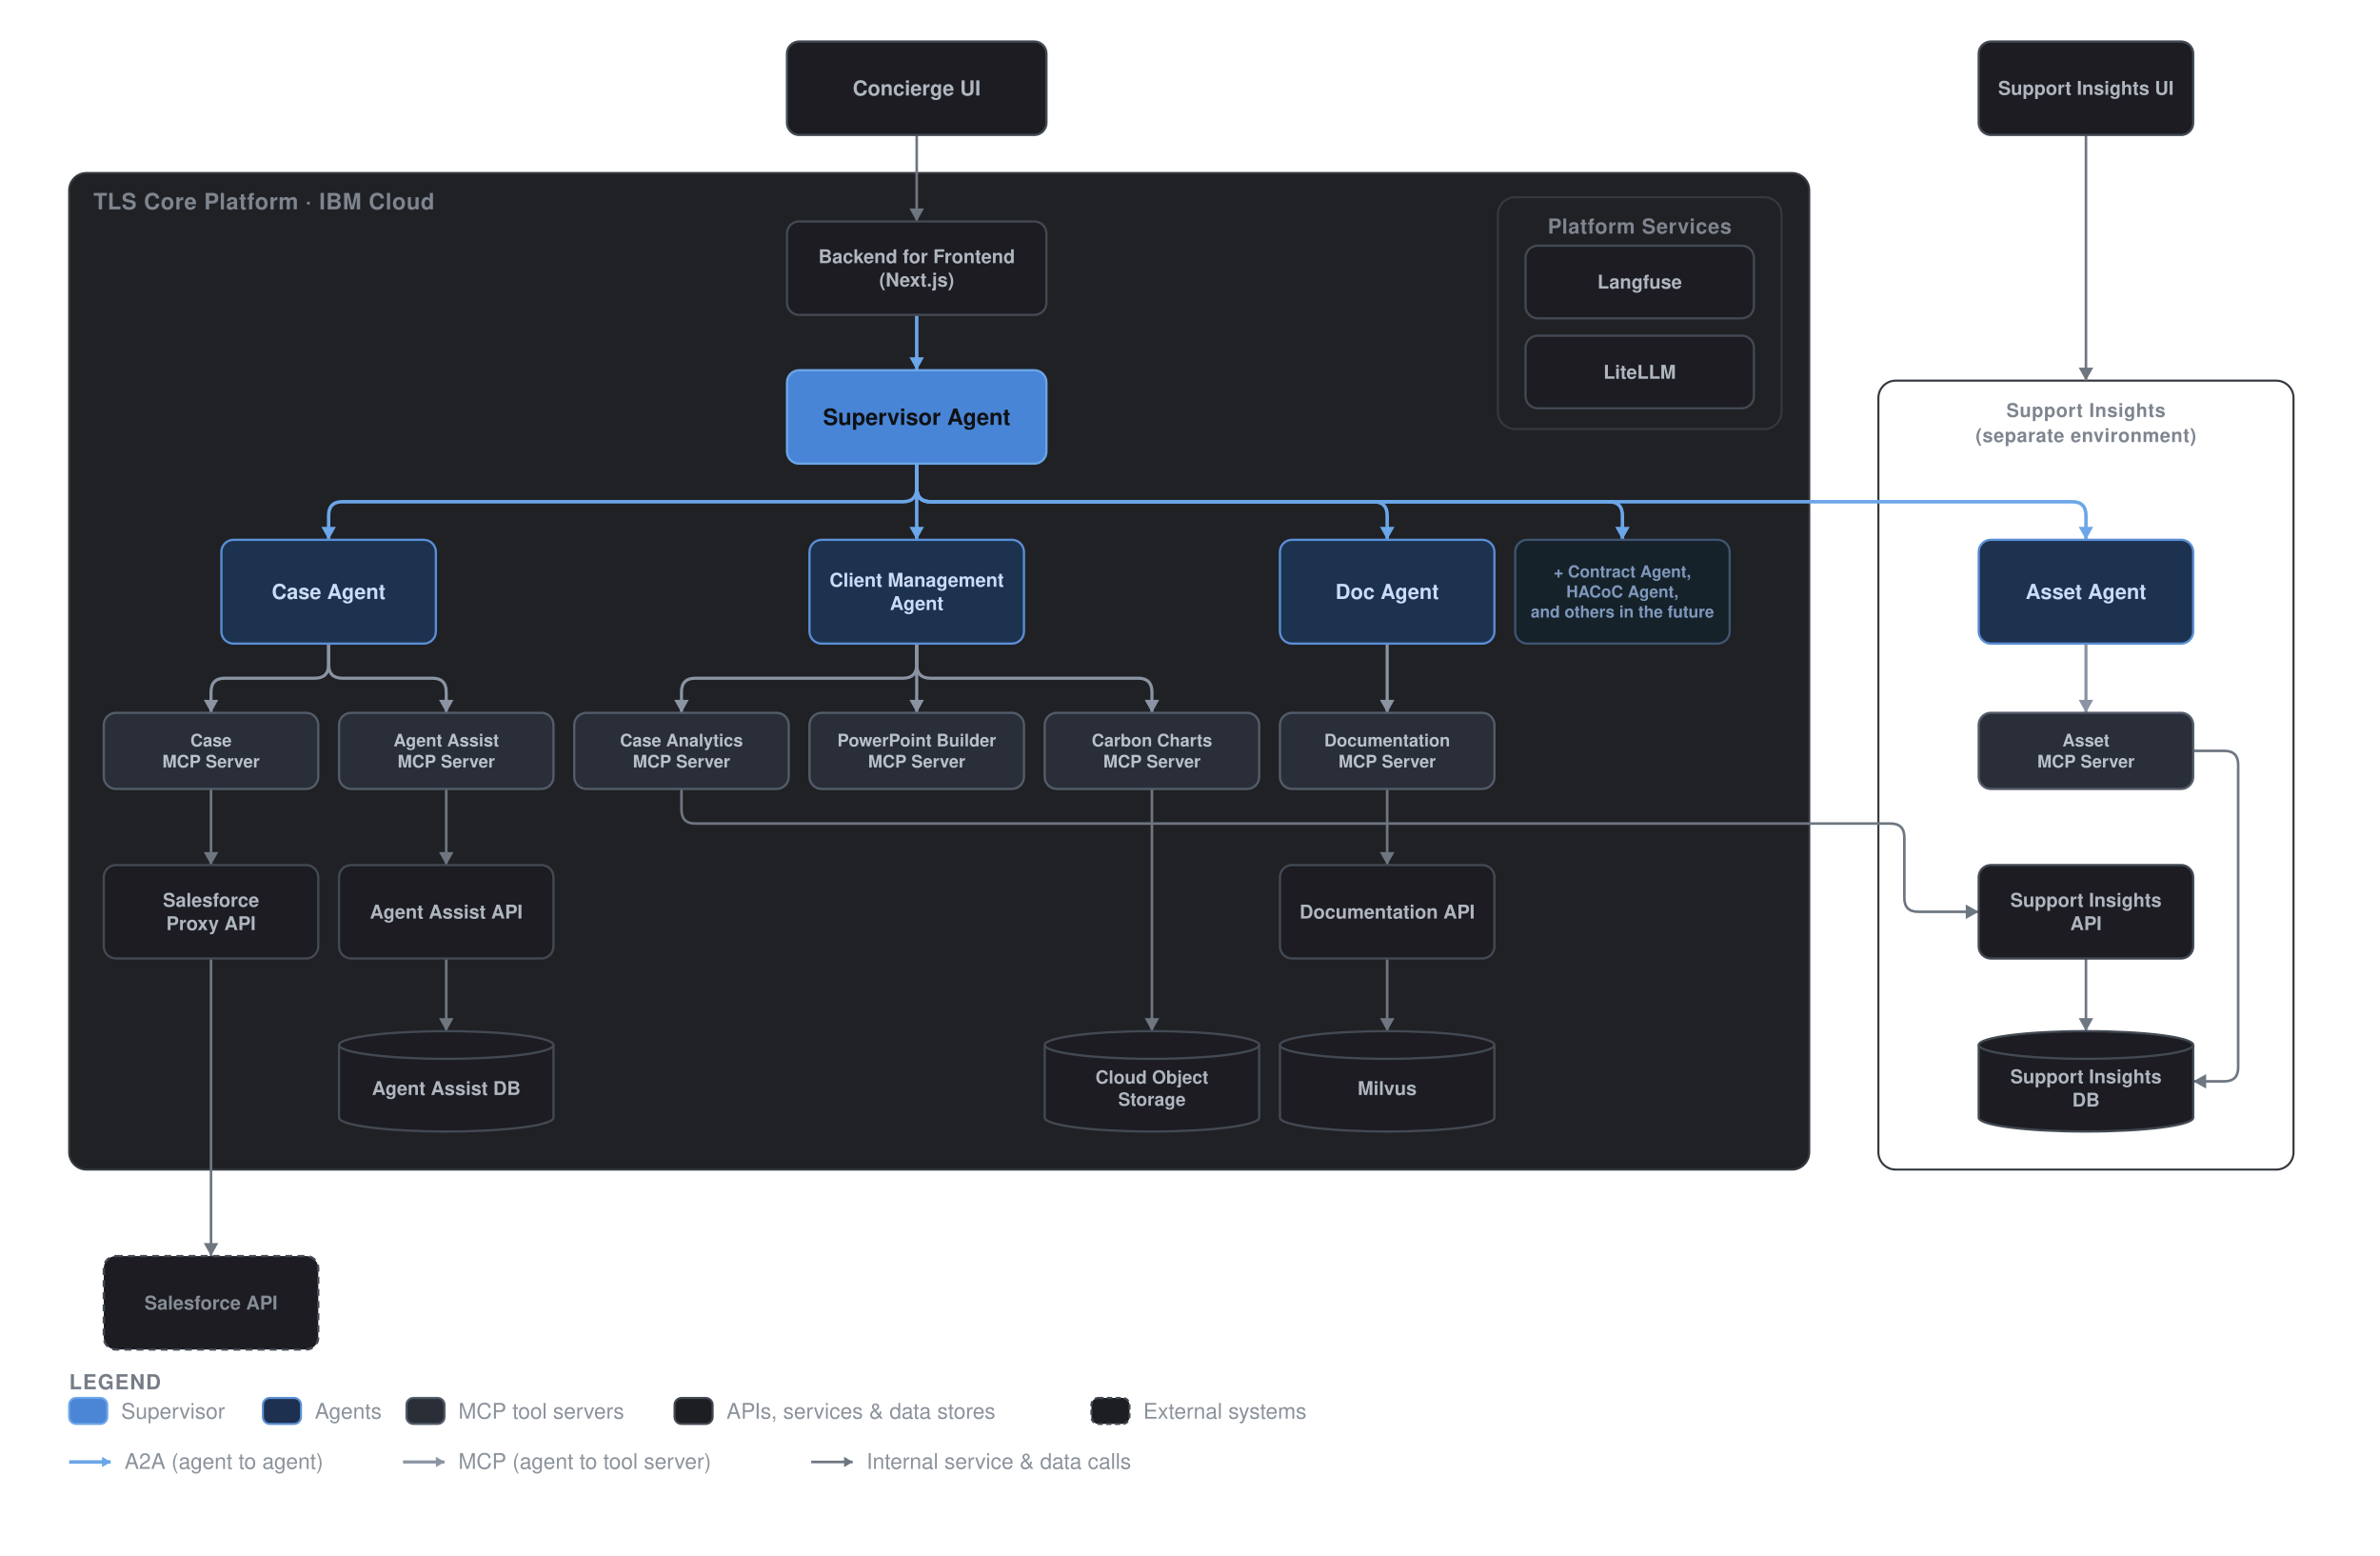
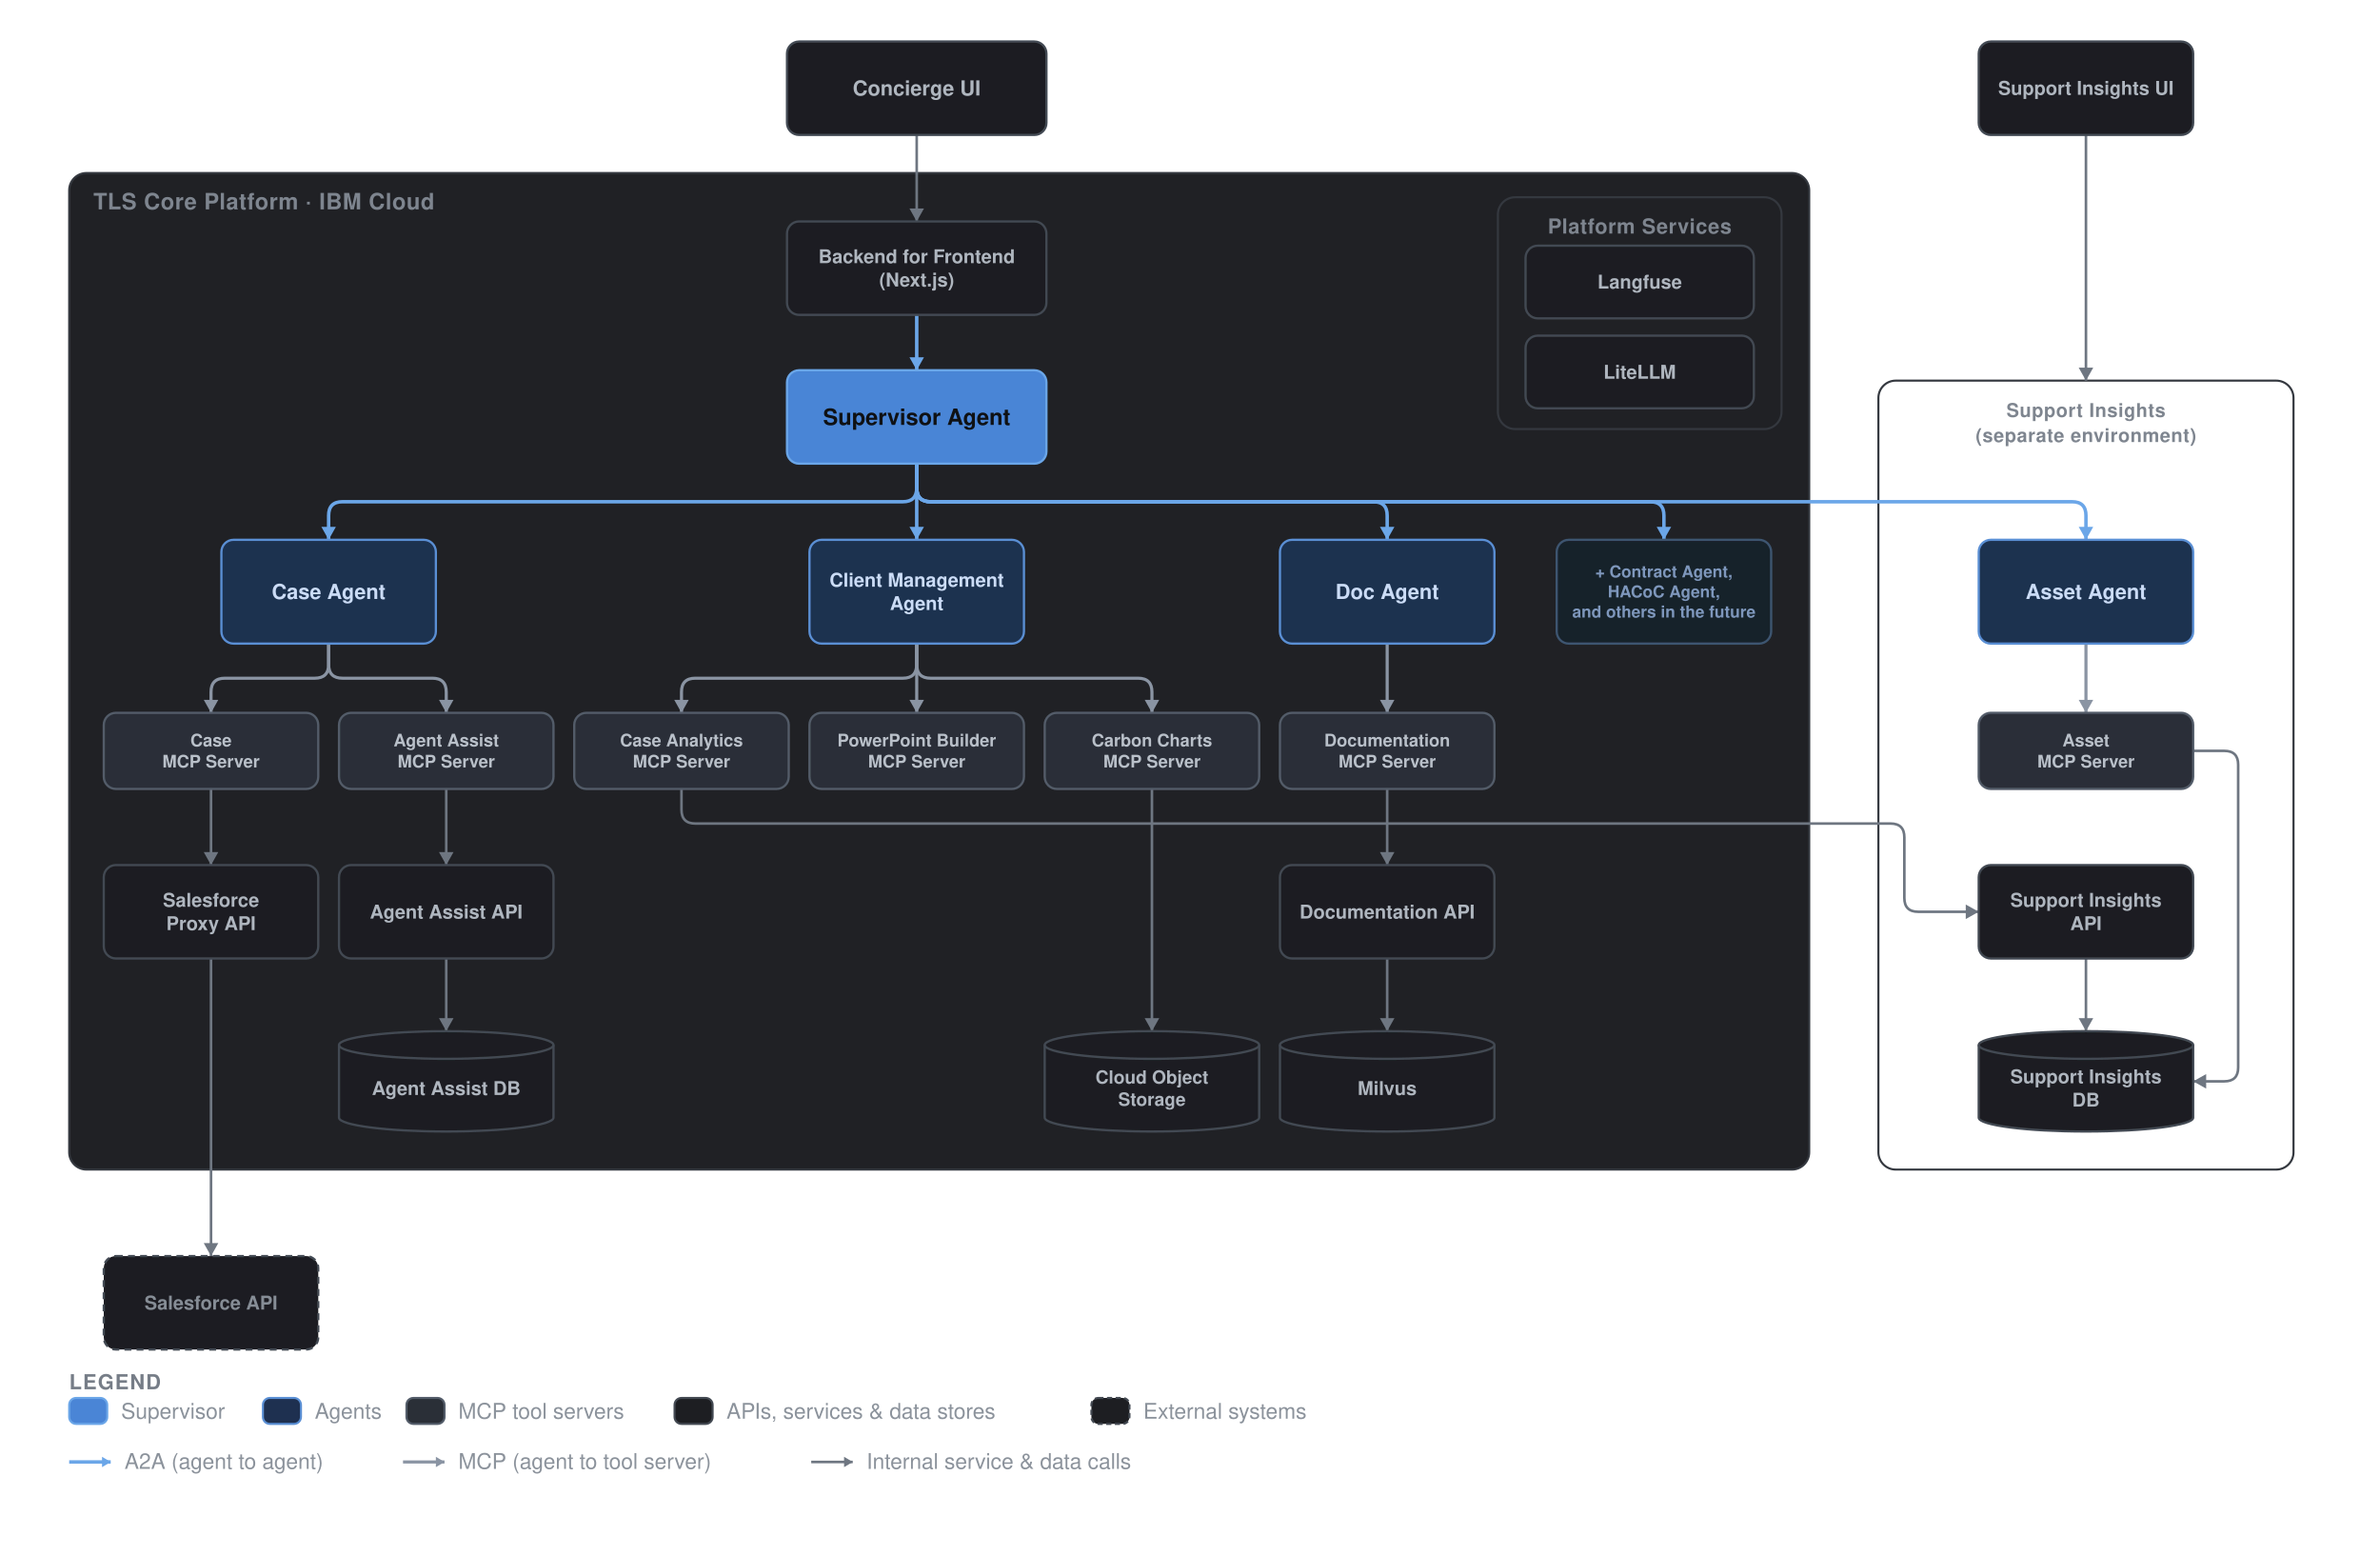
<svg xmlns="http://www.w3.org/2000/svg" viewBox="0 86 1376 899" width="1376" height="899">
  <defs>
    <filter id="sh" x="-20%" y="-20%" width="140%" height="150%">
      <feDropShadow dx="0" dy="1" stdDeviation="1.2" flood-color="#0B1F3A" flood-opacity="0" />
    </filter>
  </defs>
  <rect x="40" y="186" width="1006" height="576" rx="10" fill="#202125" stroke="#34383F" stroke-width="1.2" />
  <text x="54" y="207.0" text-anchor="start" font-family="Helvetica, Arial, sans-serif" font-size="13" font-weight="700" fill="#7E858F" letter-spacing="0.3">TLS Core Platform  ·  IBM Cloud</text>
  <rect x="1086" y="306" width="240" height="456" rx="10" fill="none" stroke="#34383F" stroke-width="1.2" />
  <text x="1206.0" y="327.0" text-anchor="middle" font-family="Helvetica, Arial, sans-serif" font-size="11" font-weight="700" fill="#7E858F" letter-spacing="0.3">Support Insights</text>
  <text x="1206.0" y="341.5" text-anchor="middle" font-family="Helvetica, Arial, sans-serif" font-size="11" font-weight="700" fill="#7E858F" letter-spacing="0.3">(separate environment)</text>
  <rect x="866" y="200" width="164" height="134" rx="10" fill="none" stroke="#34383F" stroke-width="1.2" />
  <text x="948.0" y="221.0" text-anchor="middle" font-family="Helvetica, Arial, sans-serif" font-size="12" font-weight="700" fill="#7E858F" letter-spacing="0.3">Platform Services</text>
  <path d="M 530.0 164.0 L 530.0 214.0" fill="none" stroke="#6E7681" stroke-width="1.5" />
  <path d="M 530.0 214.0 L 525.8 206.5 L 534.2 206.5 Z" fill="#6E7681" />
  <path d="M 530.0 268.0 L 530.0 300.0" fill="none" stroke="#6BA6E8" stroke-width="2.0" />
  <path d="M 530.0 300.0 L 525.8 292.5 L 534.2 292.5 Z" fill="#6BA6E8" />
  <path d="M 530.0 354.0 L 530.0 368.0 Q 530.0 376.0 522.0 376.0 L 198.0 376.0 Q 190.0 376.0 190.0 384.0 L 190.0 398.0" fill="none" stroke="#6BA6E8" stroke-width="2.0" />
  <path d="M 190.0 398.0 L 185.8 390.5 L 194.2 390.5 Z" fill="#6BA6E8" />
  <path d="M 530.0 354.0 L 530.0 398.0" fill="none" stroke="#6BA6E8" stroke-width="2.0" />
  <path d="M 530.0 398.0 L 525.8 390.5 L 534.2 390.5 Z" fill="#6BA6E8" />
  <path d="M 530.0 354.0 L 530.0 368.0 Q 530.0 376.0 538.0 376.0 L 794.0 376.0 Q 802.0 376.0 802.0 384.0 L 802.0 398.0" fill="none" stroke="#6BA6E8" stroke-width="2.0" />
  <path d="M 802.0 398.0 L 797.8 390.5 L 806.2 390.5 Z" fill="#6BA6E8" />
-   <path d="M 530.0 354.0 L 530.0 368.0 Q 530.0 376.0 538.0 376.0 L 930.0 376.0 Q 938.0 376.0 938.0 384.0 L 938.0 398.0" fill="none" stroke="#6BA6E8" stroke-width="2.0" />
-   <path d="M 938.0 398.0 L 933.8 390.5 L 942.2 390.5 Z" fill="#6BA6E8" />
+   <path d="M 530.0 354.0 L 530.0 368.0 Q 530.0 376.0 538.0 376.0 L 954.0 376.0 Q 962.0 376.0 962.0 384.0 L 962.0 398.0" fill="none" stroke="#6BA6E8" stroke-width="2.0" />
+   <path d="M 962.0 398.0 L 957.8 390.5 L 966.2 390.5 Z" fill="#6BA6E8" />
  <path d="M 530.0 354.0 L 530.0 368.0 Q 530.0 376.0 538.0 376.0 L 1198.0 376.0 Q 1206.0 376.0 1206.0 384.0 L 1206.0 398.0" fill="none" stroke="#6BA6E8" stroke-width="2.0" />
  <path d="M 1206.0 398.0 L 1201.8 390.5 L 1210.2 390.5 Z" fill="#6BA6E8" />
  <path d="M 190.0 458.0 L 190.0 470.0 Q 190.0 478.0 182.0 478.0 L 130.0 478.0 Q 122.0 478.0 122.0 486.0 L 122.0 498.0" fill="none" stroke="#8A94A3" stroke-width="1.8" />
  <path d="M 122.0 498.0 L 117.8 490.5 L 126.2 490.5 Z" fill="#8A94A3" />
  <path d="M 190.0 458.0 L 190.0 470.0 Q 190.0 478.0 198.0 478.0 L 250.0 478.0 Q 258.0 478.0 258.0 486.0 L 258.0 498.0" fill="none" stroke="#8A94A3" stroke-width="1.8" />
  <path d="M 258.0 498.0 L 253.8 490.5 L 262.2 490.5 Z" fill="#8A94A3" />
  <path d="M 530.0 458.0 L 530.0 470.0 Q 530.0 478.0 522.0 478.0 L 402.0 478.0 Q 394.0 478.0 394.0 486.0 L 394.0 498.0" fill="none" stroke="#8A94A3" stroke-width="1.8" />
  <path d="M 394.0 498.0 L 389.8 490.5 L 398.2 490.5 Z" fill="#8A94A3" />
  <path d="M 530.0 458.0 L 530.0 498.0" fill="none" stroke="#8A94A3" stroke-width="1.8" />
  <path d="M 530.0 498.0 L 525.8 490.5 L 534.2 490.5 Z" fill="#8A94A3" />
  <path d="M 530.0 458.0 L 530.0 470.0 Q 530.0 478.0 538.0 478.0 L 658.0 478.0 Q 666.0 478.0 666.0 486.0 L 666.0 498.0" fill="none" stroke="#8A94A3" stroke-width="1.8" />
  <path d="M 666.0 498.0 L 661.8 490.5 L 670.2 490.5 Z" fill="#8A94A3" />
  <path d="M 802.0 458.0 L 802.0 498.0" fill="none" stroke="#8A94A3" stroke-width="1.8" />
  <path d="M 802.0 498.0 L 797.8 490.5 L 806.2 490.5 Z" fill="#8A94A3" />
  <path d="M 1206.0 458.0 L 1206.0 498.0" fill="none" stroke="#8A94A3" stroke-width="1.8" />
  <path d="M 1206.0 498.0 L 1201.8 490.5 L 1210.2 490.5 Z" fill="#8A94A3" />
  <path d="M 122.0 542.0 L 122.0 586.0" fill="none" stroke="#6E7681" stroke-width="1.5" />
  <path d="M 122.0 586.0 L 117.8 578.5 L 126.2 578.5 Z" fill="#6E7681" />
  <path d="M 122.0 640.0 L 122.0 812.0" fill="none" stroke="#6E7681" stroke-width="1.5" />
  <path d="M 122.0 812.0 L 117.8 804.5 L 126.2 804.5 Z" fill="#6E7681" />
  <path d="M 258.0 542.0 L 258.0 586.0" fill="none" stroke="#6E7681" stroke-width="1.5" />
  <path d="M 258.0 586.0 L 253.8 578.5 L 262.2 578.5 Z" fill="#6E7681" />
  <path d="M 258.0 640.0 L 258.0 682.0" fill="none" stroke="#6E7681" stroke-width="1.5" />
  <path d="M 258.0 682.0 L 253.8 674.5 L 262.2 674.5 Z" fill="#6E7681" />
  <path d="M 666.0 542.0 L 666.0 682.0" fill="none" stroke="#6E7681" stroke-width="1.5" />
  <path d="M 666.0 682.0 L 661.8 674.5 L 670.2 674.5 Z" fill="#6E7681" />
  <path d="M 802.0 542.0 L 802.0 586.0" fill="none" stroke="#6E7681" stroke-width="1.5" />
  <path d="M 802.0 586.0 L 797.8 578.5 L 806.2 578.5 Z" fill="#6E7681" />
  <path d="M 802.0 640.0 L 802.0 682.0" fill="none" stroke="#6E7681" stroke-width="1.5" />
  <path d="M 802.0 682.0 L 797.8 674.5 L 806.2 674.5 Z" fill="#6E7681" />
  <path d="M 394.0 542.0 L 394.0 554.0 Q 394.0 562.0 402.0 562.0 L 1050.0 562.0 Q 1058.0 562.0 1066.0 562.0 L 1093.0 562.0 Q 1101.0 562.0 1101.0 570.0 L 1101.0 605.0 Q 1101.0 613.0 1109.0 613.0 L 1144.0 613.0" fill="none" stroke="#6E7681" stroke-width="1.5" />
  <path d="M 1144.0 613.0 L 1136.5 617.2 L 1136.5 608.8 Z" fill="#6E7681" />
  <path d="M 1206.0 640.0 L 1206.0 682.0" fill="none" stroke="#6E7681" stroke-width="1.5" />
  <path d="M 1206.0 682.0 L 1201.8 674.5 L 1210.2 674.5 Z" fill="#6E7681" />
  <path d="M 1268.0 520.0 L 1286.0 520.0 Q 1294.0 520.0 1294.0 528.0 L 1294.0 703.0 Q 1294.0 711.0 1286.0 711.0 L 1268.0 711.0" fill="none" stroke="#6E7681" stroke-width="1.5" />
  <path d="M 1268.0 711.0 L 1275.5 706.8 L 1275.5 715.2 Z" fill="#6E7681" />
  <path d="M 1206.0 164.0 L 1206.0 306.0" fill="none" stroke="#6E7681" stroke-width="1.5" />
  <path d="M 1206.0 306.0 L 1201.8 298.5 L 1210.2 298.5 Z" fill="#6E7681" />
  <rect x="455" y="110" width="150" height="54" rx="7" fill="#1D1E22" stroke="#434952" stroke-width="1.3" filter="url(#sh)" />
  <text x="530.0" y="141.2" font-family="Helvetica, Arial, sans-serif" font-size="12" font-weight="600" fill="#AFB6BF" text-anchor="middle">Concierge UI</text>
  <rect x="1144" y="110" width="124" height="54" rx="7" fill="#1D1E22" stroke="#434952" stroke-width="1.3" filter="url(#sh)" />
  <text x="1206.0" y="140.8" font-family="Helvetica, Arial, sans-serif" font-size="11" font-weight="600" fill="#AFB6BF" text-anchor="middle">Support Insights UI</text>
  <rect x="455" y="214" width="150" height="54" rx="7" fill="#1D1E22" stroke="#434952" stroke-width="1.3" filter="url(#sh)" />
  <text x="530.0" y="238.1" font-family="Helvetica, Arial, sans-serif" font-size="11" font-weight="600" fill="#AFB6BF" text-anchor="middle">Backend for Frontend</text>
  <text x="530.0" y="251.6" font-family="Helvetica, Arial, sans-serif" font-size="11" font-weight="600" fill="#AFB6BF" text-anchor="middle">(Next.js)</text>
  <rect x="455" y="300" width="150" height="54" rx="7" fill="#4A85D6" stroke="#6BA6E8" stroke-width="1.3" filter="url(#sh)" />
  <text x="530.0" y="331.6" font-family="Helvetica, Arial, sans-serif" font-size="13" font-weight="600" fill="#0F1114" text-anchor="middle">Supervisor Agent</text>
  <rect x="882" y="228" width="132" height="42" rx="7" fill="#1D1E22" stroke="#434952" stroke-width="1.3" filter="url(#sh)" />
  <text x="948.0" y="252.8" font-family="Helvetica, Arial, sans-serif" font-size="11" font-weight="600" fill="#AFB6BF" text-anchor="middle">Langfuse</text>
  <rect x="882" y="280" width="132" height="42" rx="7" fill="#1D1E22" stroke="#434952" stroke-width="1.3" filter="url(#sh)" />
  <text x="948.0" y="304.9" font-family="Helvetica, Arial, sans-serif" font-size="11" font-weight="600" fill="#AFB6BF" text-anchor="middle">LiteLLM</text>
  <rect x="128" y="398" width="124" height="60" rx="7" fill="#1E3050" stroke="#5A8FD4" stroke-width="1.3" filter="url(#sh)" />
  <text x="190.0" y="432.2" font-family="Helvetica, Arial, sans-serif" font-size="12" font-weight="600" fill="#CBDCF6" text-anchor="middle">Case Agent</text>
  <rect x="468" y="398" width="124" height="60" rx="7" fill="#1E3050" stroke="#5A8FD4" stroke-width="1.3" filter="url(#sh)" />
  <text x="530.0" y="425.1" font-family="Helvetica, Arial, sans-serif" font-size="11" font-weight="600" fill="#CBDCF6" text-anchor="middle">Client Management</text>
  <text x="530.0" y="438.6" font-family="Helvetica, Arial, sans-serif" font-size="11" font-weight="600" fill="#CBDCF6" text-anchor="middle">Agent</text>
  <rect x="740" y="398" width="124" height="60" rx="7" fill="#1E3050" stroke="#5A8FD4" stroke-width="1.3" filter="url(#sh)" />
  <text x="802.0" y="432.2" font-family="Helvetica, Arial, sans-serif" font-size="12" font-weight="600" fill="#CBDCF6" text-anchor="middle">Doc Agent</text>
  <rect x="1144" y="398" width="124" height="60" rx="7" fill="#1E3050" stroke="#5A8FD4" stroke-width="1.3" filter="url(#sh)" />
  <text x="1206.0" y="432.2" font-family="Helvetica, Arial, sans-serif" font-size="12" font-weight="600" fill="#CBDCF6" text-anchor="middle">Asset Agent</text>
-   <rect x="876" y="398" width="124" height="60" rx="7" fill="#19202B" stroke="#3D5570" stroke-width="1.3" filter="url(#sh)" />
-   <text x="938.0" y="419.7" font-family="Helvetica, Arial, sans-serif" font-size="9.5" font-weight="600" fill="#7E97BC" text-anchor="middle">+ Contract Agent,</text>
-   <text x="938.0" y="431.3" font-family="Helvetica, Arial, sans-serif" font-size="9.5" font-weight="600" fill="#7E97BC" text-anchor="middle">HACoC Agent,</text>
-   <text x="938.0" y="442.9" font-family="Helvetica, Arial, sans-serif" font-size="9.5" font-weight="600" fill="#7E97BC" text-anchor="middle">and others in the future</text>
+   <rect x="900" y="398" width="124" height="60" rx="7" fill="#19202B" stroke="#3D5570" stroke-width="1.3" filter="url(#sh)" />
+   <text x="962.0" y="419.7" font-family="Helvetica, Arial, sans-serif" font-size="9.5" font-weight="600" fill="#7E97BC" text-anchor="middle">+ Contract Agent,</text>
+   <text x="962.0" y="431.3" font-family="Helvetica, Arial, sans-serif" font-size="9.5" font-weight="600" fill="#7E97BC" text-anchor="middle">HACoC Agent,</text>
+   <text x="962.0" y="442.9" font-family="Helvetica, Arial, sans-serif" font-size="9.5" font-weight="600" fill="#7E97BC" text-anchor="middle">and others in the future</text>
  <rect x="60" y="498" width="124" height="44" rx="7" fill="#2A2F37" stroke="#535C69" stroke-width="1.3" filter="url(#sh)" />
  <text x="122.0" y="517.4" font-family="Helvetica, Arial, sans-serif" font-size="10" font-weight="600" fill="#B9C0C9" text-anchor="middle">Case</text>
  <text x="122.0" y="529.6" font-family="Helvetica, Arial, sans-serif" font-size="10" font-weight="600" fill="#B9C0C9" text-anchor="middle">MCP Server</text>
  <rect x="196" y="498" width="124" height="44" rx="7" fill="#2A2F37" stroke="#535C69" stroke-width="1.3" filter="url(#sh)" />
  <text x="258.0" y="517.4" font-family="Helvetica, Arial, sans-serif" font-size="10" font-weight="600" fill="#B9C0C9" text-anchor="middle">Agent Assist</text>
  <text x="258.0" y="529.6" font-family="Helvetica, Arial, sans-serif" font-size="10" font-weight="600" fill="#B9C0C9" text-anchor="middle">MCP Server</text>
  <rect x="332" y="498" width="124" height="44" rx="7" fill="#2A2F37" stroke="#535C69" stroke-width="1.3" filter="url(#sh)" />
  <text x="394.0" y="517.4" font-family="Helvetica, Arial, sans-serif" font-size="10" font-weight="600" fill="#B9C0C9" text-anchor="middle">Case Analytics</text>
  <text x="394.0" y="529.6" font-family="Helvetica, Arial, sans-serif" font-size="10" font-weight="600" fill="#B9C0C9" text-anchor="middle">MCP Server</text>
  <rect x="468" y="498" width="124" height="44" rx="7" fill="#2A2F37" stroke="#535C69" stroke-width="1.3" filter="url(#sh)" />
  <text x="530.0" y="517.4" font-family="Helvetica, Arial, sans-serif" font-size="10" font-weight="600" fill="#B9C0C9" text-anchor="middle">PowerPoint Builder</text>
  <text x="530.0" y="529.6" font-family="Helvetica, Arial, sans-serif" font-size="10" font-weight="600" fill="#B9C0C9" text-anchor="middle">MCP Server</text>
  <rect x="604" y="498" width="124" height="44" rx="7" fill="#2A2F37" stroke="#535C69" stroke-width="1.3" filter="url(#sh)" />
  <text x="666.0" y="517.4" font-family="Helvetica, Arial, sans-serif" font-size="10" font-weight="600" fill="#B9C0C9" text-anchor="middle">Carbon Charts</text>
  <text x="666.0" y="529.6" font-family="Helvetica, Arial, sans-serif" font-size="10" font-weight="600" fill="#B9C0C9" text-anchor="middle">MCP Server</text>
  <rect x="740" y="498" width="124" height="44" rx="7" fill="#2A2F37" stroke="#535C69" stroke-width="1.3" filter="url(#sh)" />
  <text x="802.0" y="517.4" font-family="Helvetica, Arial, sans-serif" font-size="10" font-weight="600" fill="#B9C0C9" text-anchor="middle">Documentation</text>
  <text x="802.0" y="529.6" font-family="Helvetica, Arial, sans-serif" font-size="10" font-weight="600" fill="#B9C0C9" text-anchor="middle">MCP Server</text>
  <rect x="1144" y="498" width="124" height="44" rx="7" fill="#2A2F37" stroke="#535C69" stroke-width="1.3" filter="url(#sh)" />
  <text x="1206.0" y="517.4" font-family="Helvetica, Arial, sans-serif" font-size="10" font-weight="600" fill="#B9C0C9" text-anchor="middle">Asset</text>
  <text x="1206.0" y="529.6" font-family="Helvetica, Arial, sans-serif" font-size="10" font-weight="600" fill="#B9C0C9" text-anchor="middle">MCP Server</text>
  <rect x="60" y="586" width="124" height="54" rx="7" fill="#1D1E22" stroke="#434952" stroke-width="1.3" filter="url(#sh)" />
  <text x="122.0" y="610.1" font-family="Helvetica, Arial, sans-serif" font-size="11" font-weight="600" fill="#AFB6BF" text-anchor="middle">Salesforce</text>
  <text x="122.0" y="623.6" font-family="Helvetica, Arial, sans-serif" font-size="11" font-weight="600" fill="#AFB6BF" text-anchor="middle">Proxy API</text>
  <rect x="196" y="586" width="124" height="54" rx="7" fill="#1D1E22" stroke="#434952" stroke-width="1.3" filter="url(#sh)" />
  <text x="258.0" y="616.9" font-family="Helvetica, Arial, sans-serif" font-size="11" font-weight="600" fill="#AFB6BF" text-anchor="middle">Agent Assist API</text>
  <rect x="740" y="586" width="124" height="54" rx="7" fill="#1D1E22" stroke="#434952" stroke-width="1.3" filter="url(#sh)" />
  <text x="802.0" y="616.9" font-family="Helvetica, Arial, sans-serif" font-size="11" font-weight="600" fill="#AFB6BF" text-anchor="middle">Documentation API</text>
  <rect x="1144" y="586" width="124" height="54" rx="7" fill="#1D1E22" stroke="#434952" stroke-width="1.3" filter="url(#sh)" />
  <text x="1206.0" y="610.1" font-family="Helvetica, Arial, sans-serif" font-size="11" font-weight="600" fill="#AFB6BF" text-anchor="middle">Support Insights</text>
  <text x="1206.0" y="623.6" font-family="Helvetica, Arial, sans-serif" font-size="11" font-weight="600" fill="#AFB6BF" text-anchor="middle">API</text>
  <g filter="url(#sh)">
    <path d="M 196 690 A 62.0 8 0 0 1 320 690 L 320 732 A 62.0 8 0 0 1 196 732 Z" fill="#1D1E22" stroke="#434952" stroke-width="1.3" />
    <path d="M 196 690 A 62.0 8 0 0 0 320 690" fill="none" stroke="#434952" stroke-width="1.3" />
  </g>
  <text x="258.0" y="718.9" font-family="Helvetica, Arial, sans-serif" font-size="11" font-weight="600" fill="#AFB6BF" text-anchor="middle">Agent Assist DB</text>
  <g filter="url(#sh)">
    <path d="M 604 690 A 62.0 8 0 0 1 728 690 L 728 732 A 62.0 8 0 0 1 604 732 Z" fill="#1D1E22" stroke="#434952" stroke-width="1.3" />
    <path d="M 604 690 A 62.0 8 0 0 0 728 690" fill="none" stroke="#434952" stroke-width="1.3" />
  </g>
  <text x="666.0" y="712.3" font-family="Helvetica, Arial, sans-serif" font-size="10.5" font-weight="600" fill="#AFB6BF" text-anchor="middle">Cloud Object</text>
  <text x="666.0" y="725.1" font-family="Helvetica, Arial, sans-serif" font-size="10.5" font-weight="600" fill="#AFB6BF" text-anchor="middle">Storage</text>
  <g filter="url(#sh)">
    <path d="M 740 690 A 62.0 8 0 0 1 864 690 L 864 732 A 62.0 8 0 0 1 740 732 Z" fill="#1D1E22" stroke="#434952" stroke-width="1.3" />
    <path d="M 740 690 A 62.0 8 0 0 0 864 690" fill="none" stroke="#434952" stroke-width="1.3" />
  </g>
  <text x="802.0" y="718.9" font-family="Helvetica, Arial, sans-serif" font-size="11" font-weight="600" fill="#AFB6BF" text-anchor="middle">Milvus</text>
  <g filter="url(#sh)">
    <path d="M 1144 690 A 62.0 8 0 0 1 1268 690 L 1268 732 A 62.0 8 0 0 1 1144 732 Z" fill="#1D1E22" stroke="#434952" stroke-width="1.3" />
    <path d="M 1144 690 A 62.0 8 0 0 0 1268 690" fill="none" stroke="#434952" stroke-width="1.3" />
  </g>
  <text x="1206.0" y="712.1" font-family="Helvetica, Arial, sans-serif" font-size="11" font-weight="600" fill="#AFB6BF" text-anchor="middle">Support Insights</text>
  <text x="1206.0" y="725.6" font-family="Helvetica, Arial, sans-serif" font-size="11" font-weight="600" fill="#AFB6BF" text-anchor="middle">DB</text>
  <rect x="60" y="812" width="124" height="54" rx="7" fill="#1D1E22" stroke="#434952" stroke-width="1.3" stroke-dasharray="4 3" filter="url(#sh)" />
  <text x="122.0" y="842.9" font-family="Helvetica, Arial, sans-serif" font-size="11" font-weight="600" fill="#868D96" text-anchor="middle">Salesforce API</text>
  <text x="40" y="889" font-family="Helvetica, Arial, sans-serif" font-size="12" font-weight="700" fill="#767D87" letter-spacing="0.6">LEGEND</text>
  <rect x="40" y="894" width="22" height="15" rx="4" fill="#4A85D6" stroke="#6BA6E8" stroke-width="1.2" />
  <text x="70" y="906" font-family="Helvetica, Arial, sans-serif" font-size="12.5" fill="#8B929B">Supervisor</text>
  <rect x="152" y="894" width="22" height="15" rx="4" fill="#1E3050" stroke="#5A8FD4" stroke-width="1.2" />
  <text x="182" y="906" font-family="Helvetica, Arial, sans-serif" font-size="12.5" fill="#8B929B">Agents</text>
  <rect x="235" y="894" width="22" height="15" rx="4" fill="#2A2F37" stroke="#535C69" stroke-width="1.2" />
  <text x="265" y="906" font-family="Helvetica, Arial, sans-serif" font-size="12.5" fill="#8B929B">MCP tool servers</text>
  <rect x="390" y="894" width="22" height="15" rx="4" fill="#1D1E22" stroke="#434952" stroke-width="1.2" />
  <text x="420" y="906" font-family="Helvetica, Arial, sans-serif" font-size="12.5" fill="#8B929B">APIs, services &amp; data stores</text>
  <rect x="631" y="894" width="22" height="15" rx="4" fill="#1D1E22" stroke="#434952" stroke-width="1.2" stroke-dasharray="3 2" />
  <text x="661" y="906" font-family="Helvetica, Arial, sans-serif" font-size="12.5" fill="#8B929B">External systems</text>
  <path d="M 40 931 L 64 931" stroke="#6BA6E8" stroke-width="2.0" />
  <path d="M 64 931 l -5 -3 l 0 6 z" fill="#6BA6E8" />
  <text x="72" y="935" font-family="Helvetica, Arial, sans-serif" font-size="12.5" fill="#8B929B">A2A  (agent to agent)</text>
  <path d="M 233 931 L 257 931" stroke="#8A94A3" stroke-width="1.8" />
  <path d="M 257 931 l -5 -3 l 0 6 z" fill="#8A94A3" />
  <text x="265" y="935" font-family="Helvetica, Arial, sans-serif" font-size="12.5" fill="#8B929B">MCP  (agent to tool server)</text>
  <path d="M 469 931 L 493 931" stroke="#6E7681" stroke-width="1.5" />
  <path d="M 493 931 l -5 -3 l 0 6 z" fill="#6E7681" />
  <text x="501" y="935" font-family="Helvetica, Arial, sans-serif" font-size="12.5" fill="#8B929B">Internal service &amp; data calls</text>
</svg>
